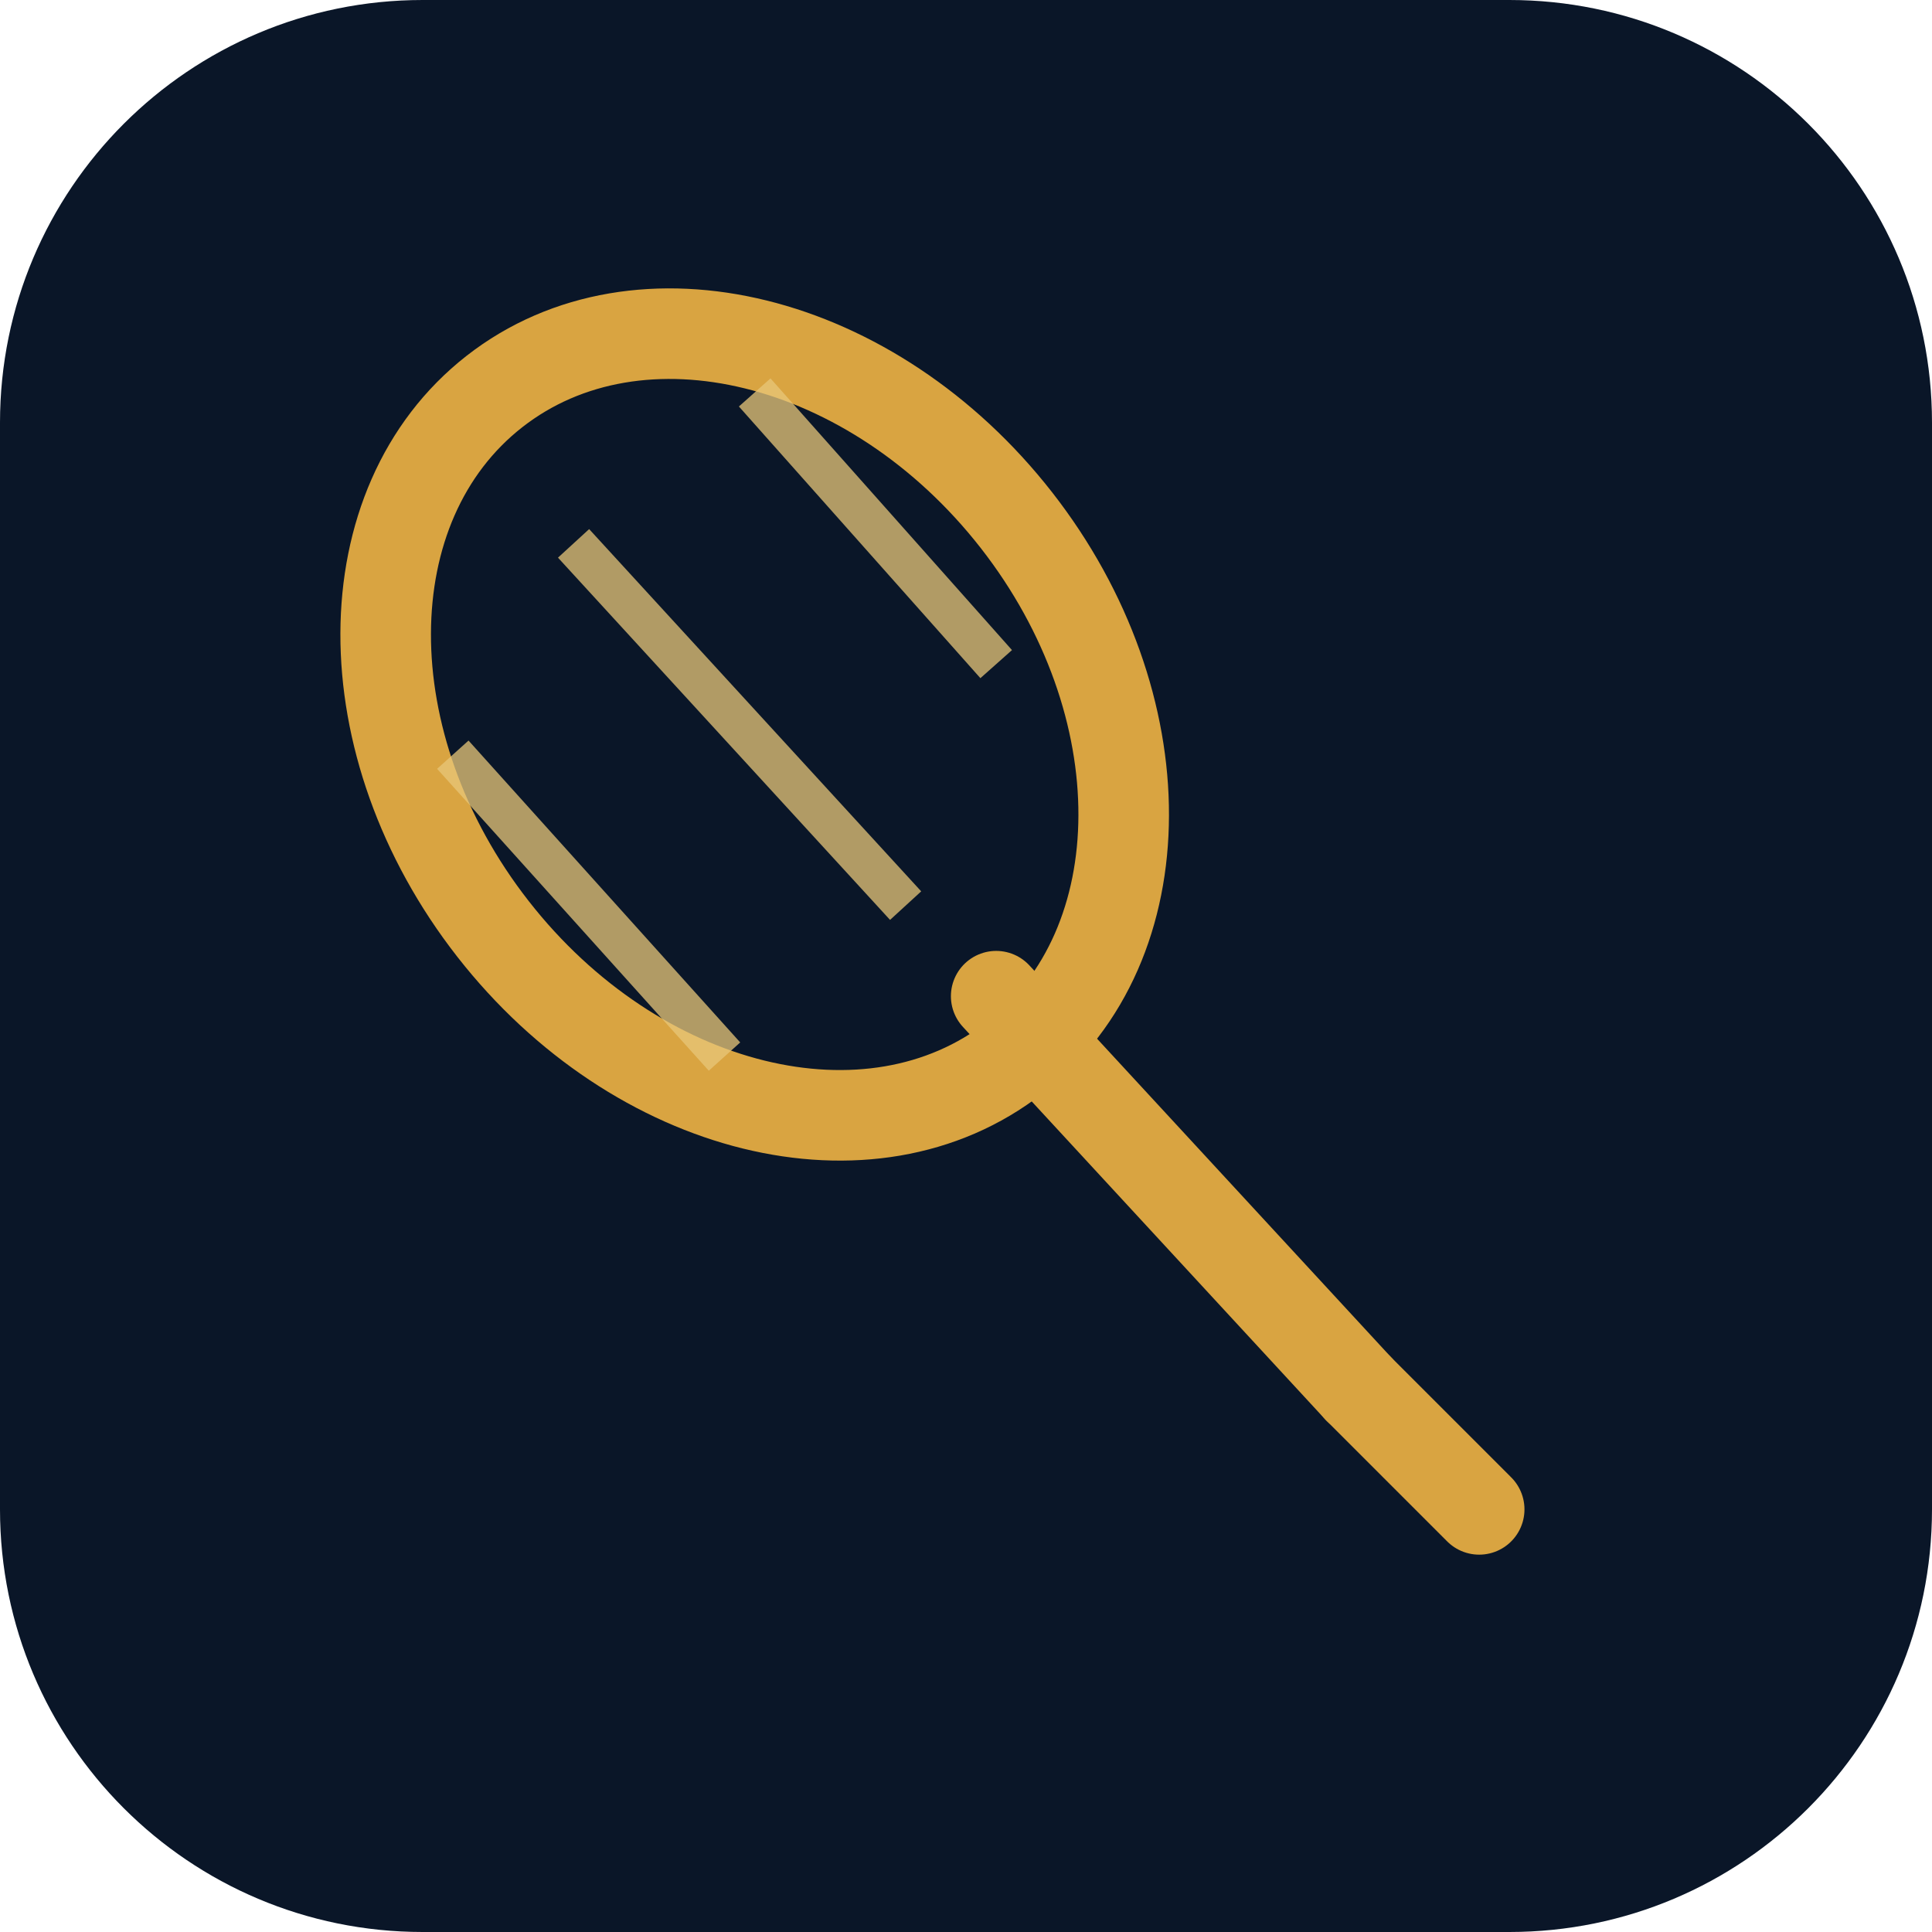
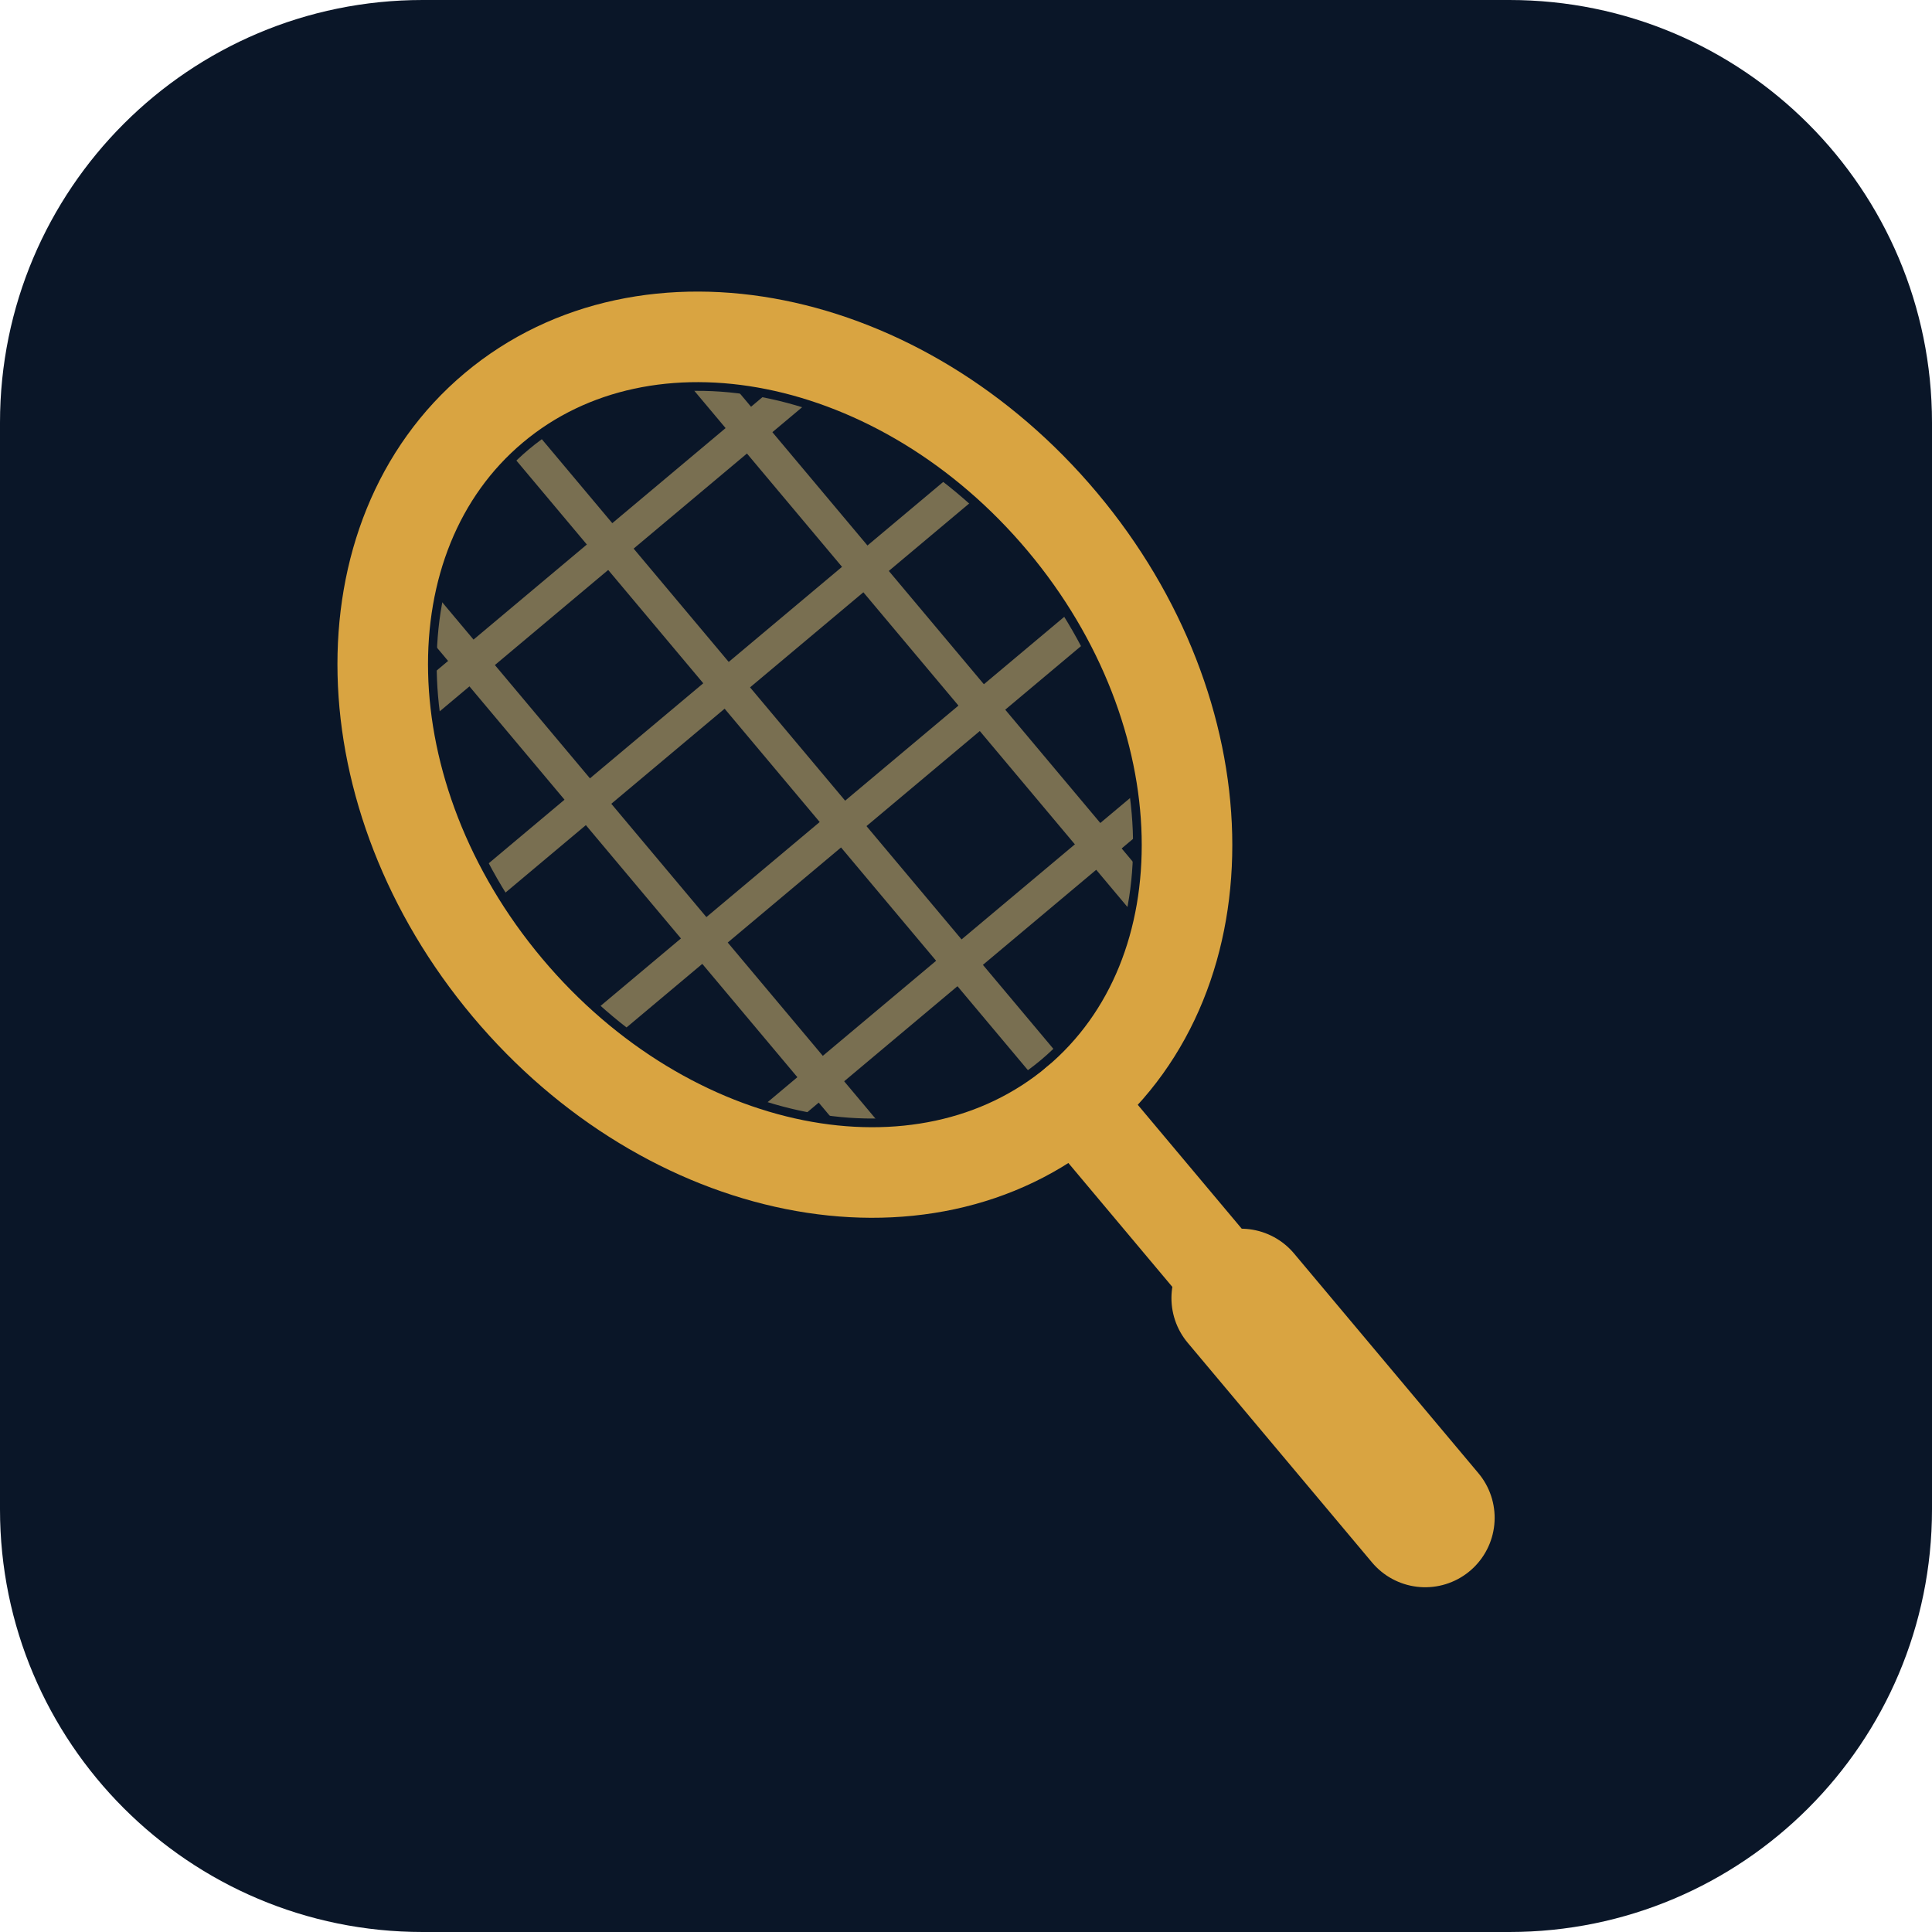
- <svg xmlns="http://www.w3.org/2000/svg" viewBox="0 0 64 64">
+ <svg xmlns="http://www.w3.org/2000/svg" viewBox="0 0 64 64" role="img" aria-label="Turniej Pana Piąteczki">
  <rect width="64" height="64" rx="14" fill="#0A1628" />
-   <g fill="none" stroke="#D9A441" stroke-width="3" stroke-linecap="round" stroke-linejoin="round">
-     <ellipse cx="25" cy="24" rx="11" ry="14" transform="rotate(-38 25 24)" />
-     <path d="M33 33l12 13" />
-     <path d="M45 46l4 4" />
-   </g>
-   <g stroke="#E8C77A" stroke-width="1.4" opacity=".75">
-     <path d="M19 18l11 12M25 13l8 9M15 25l9 10" />
+   <defs>
+     <clipPath id="wnetrze">
+       <ellipse cx="26" cy="25" rx="10.2" ry="13.2" />
+     </clipPath>
+   </defs>
+   <g transform="rotate(-40 26 25)">
+     <g clip-path="url(#wnetrze)" stroke="#E8C77A" stroke-width="1.1" opacity=".5">
+       <path d="M20 10v30M26 10v30M32 10v30" />
+       <path d="M14 16h24M14 22h24M14 28h24M14 34h24" />
+     </g>
+     <ellipse cx="26" cy="25" rx="12" ry="15" fill="none" stroke="#D9A441" stroke-width="3" />
+     <path d="M26 40v9" fill="none" stroke="#D9A441" stroke-width="3" stroke-linecap="round" />
+     <path d="M26 48.5v9.5" fill="none" stroke="#D9A441" stroke-width="4.6" stroke-linecap="round" />
  </g>
</svg>
